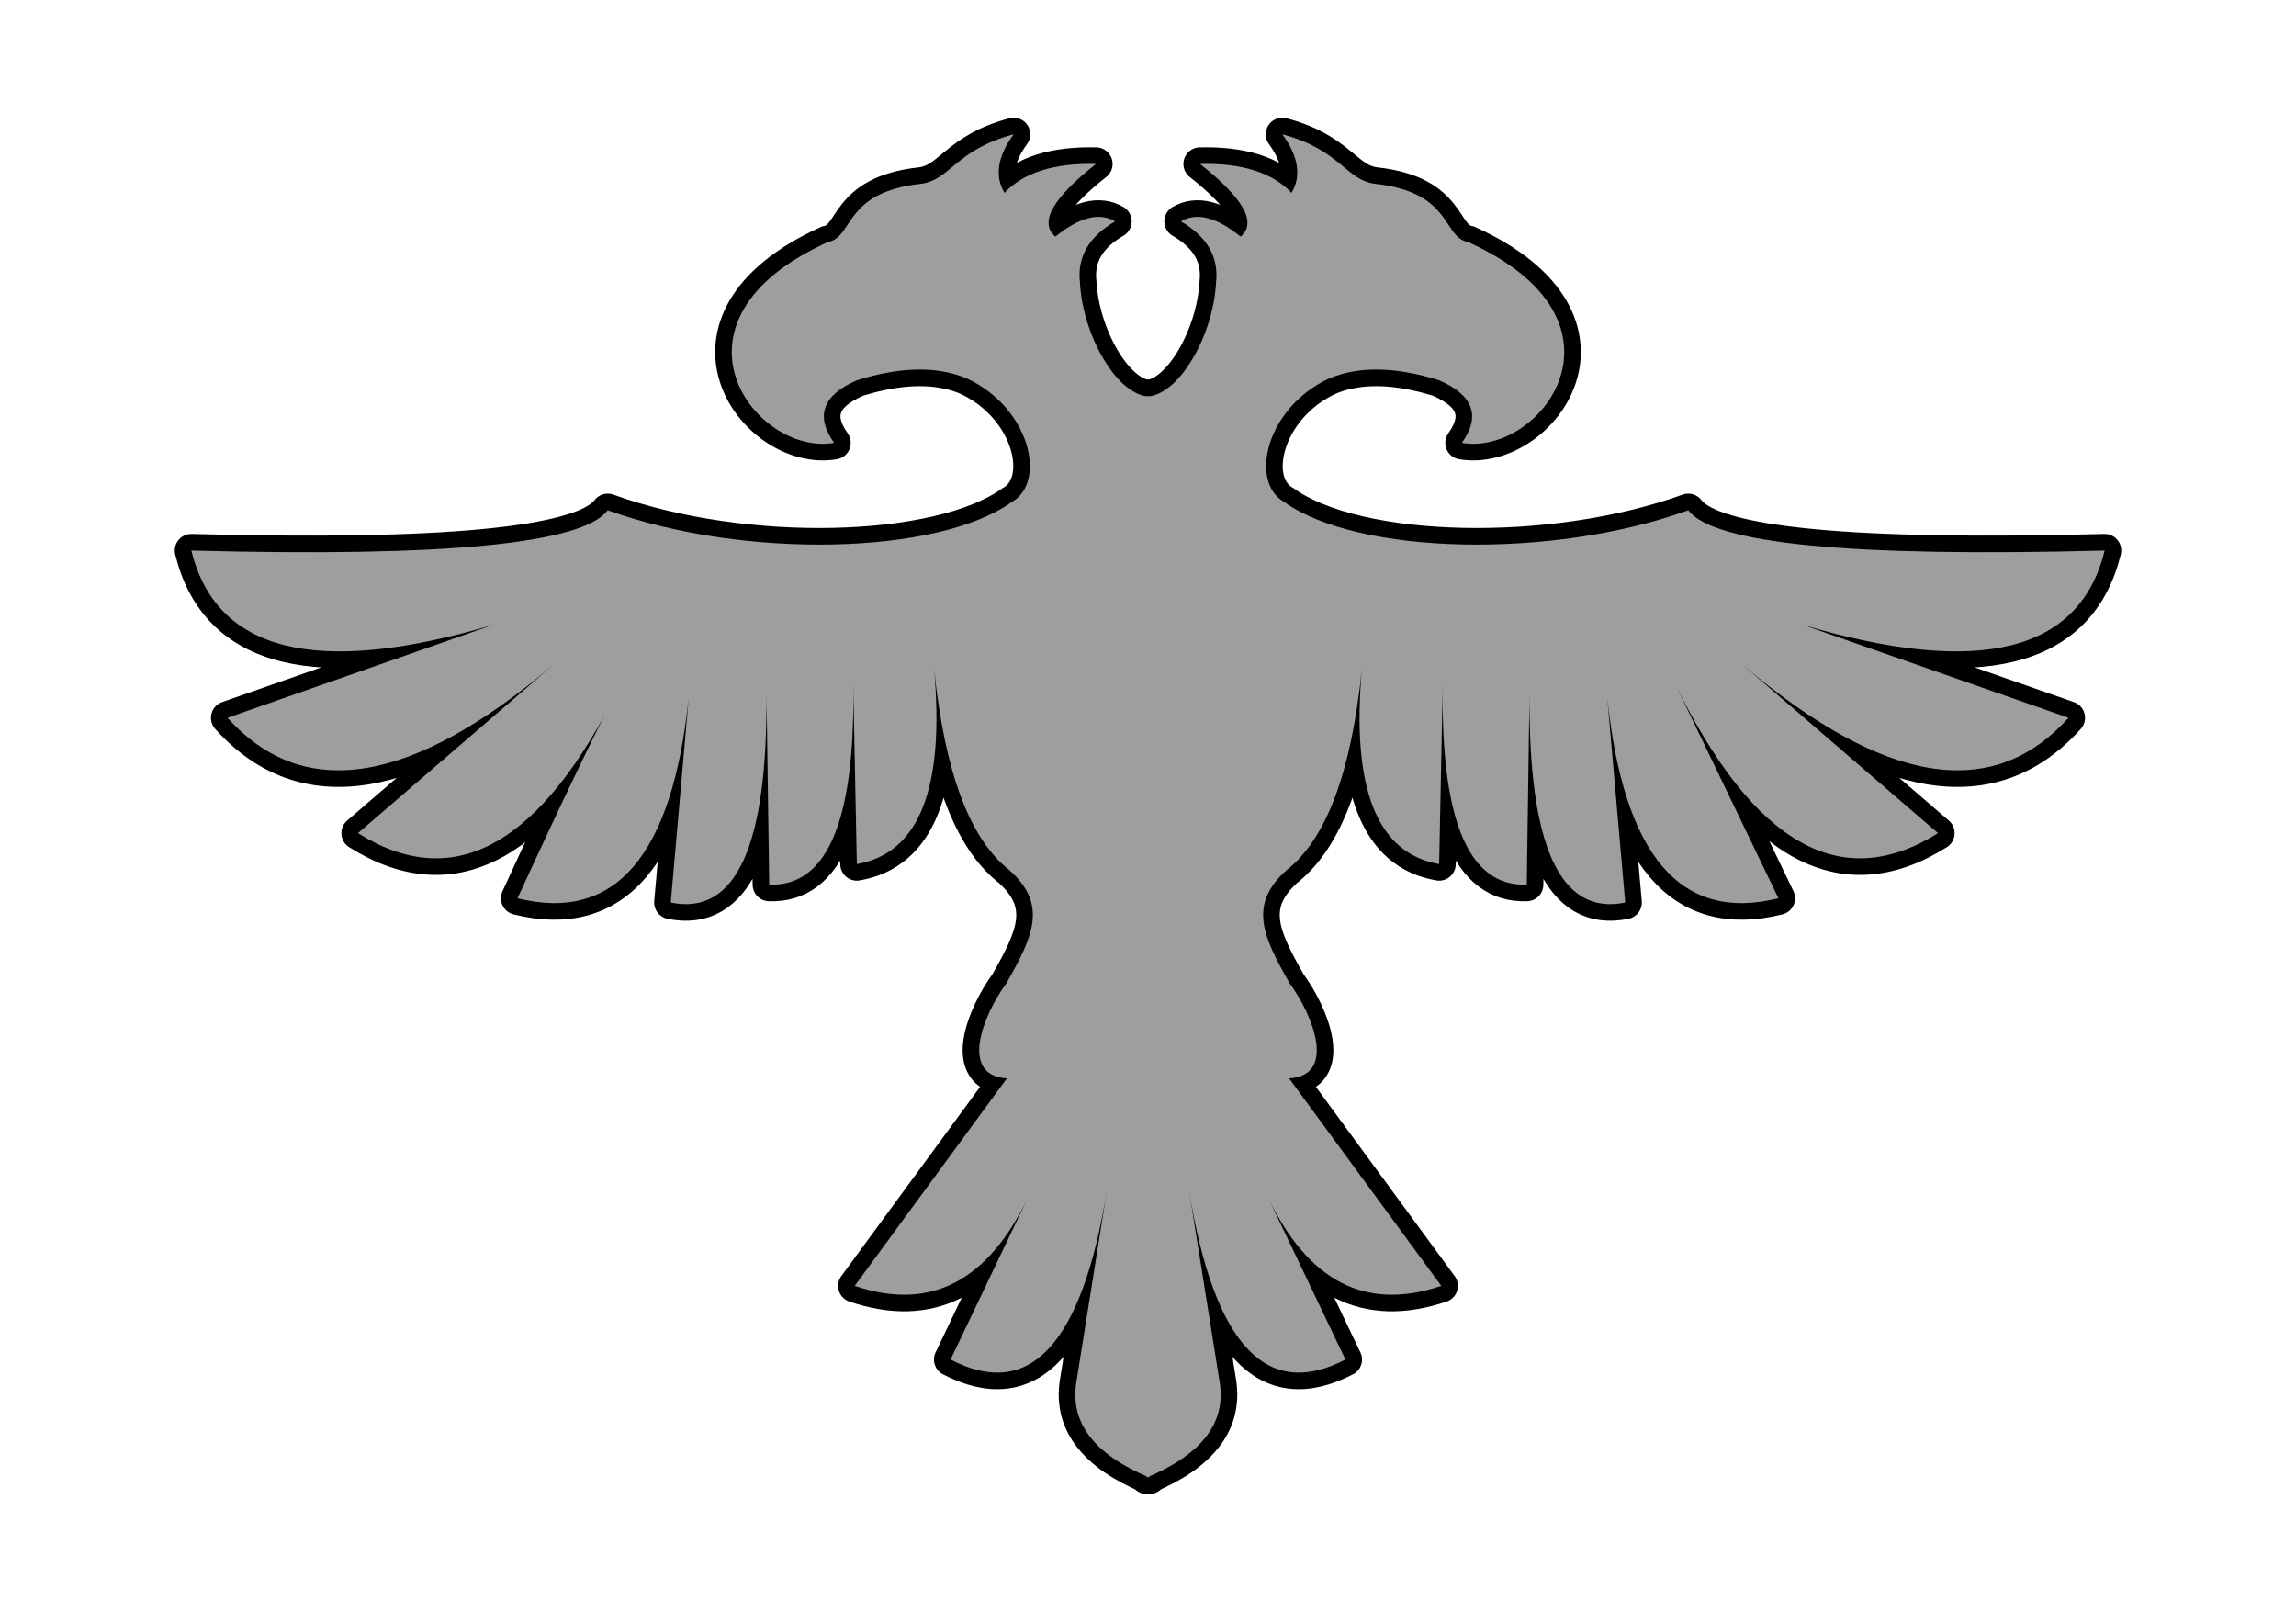
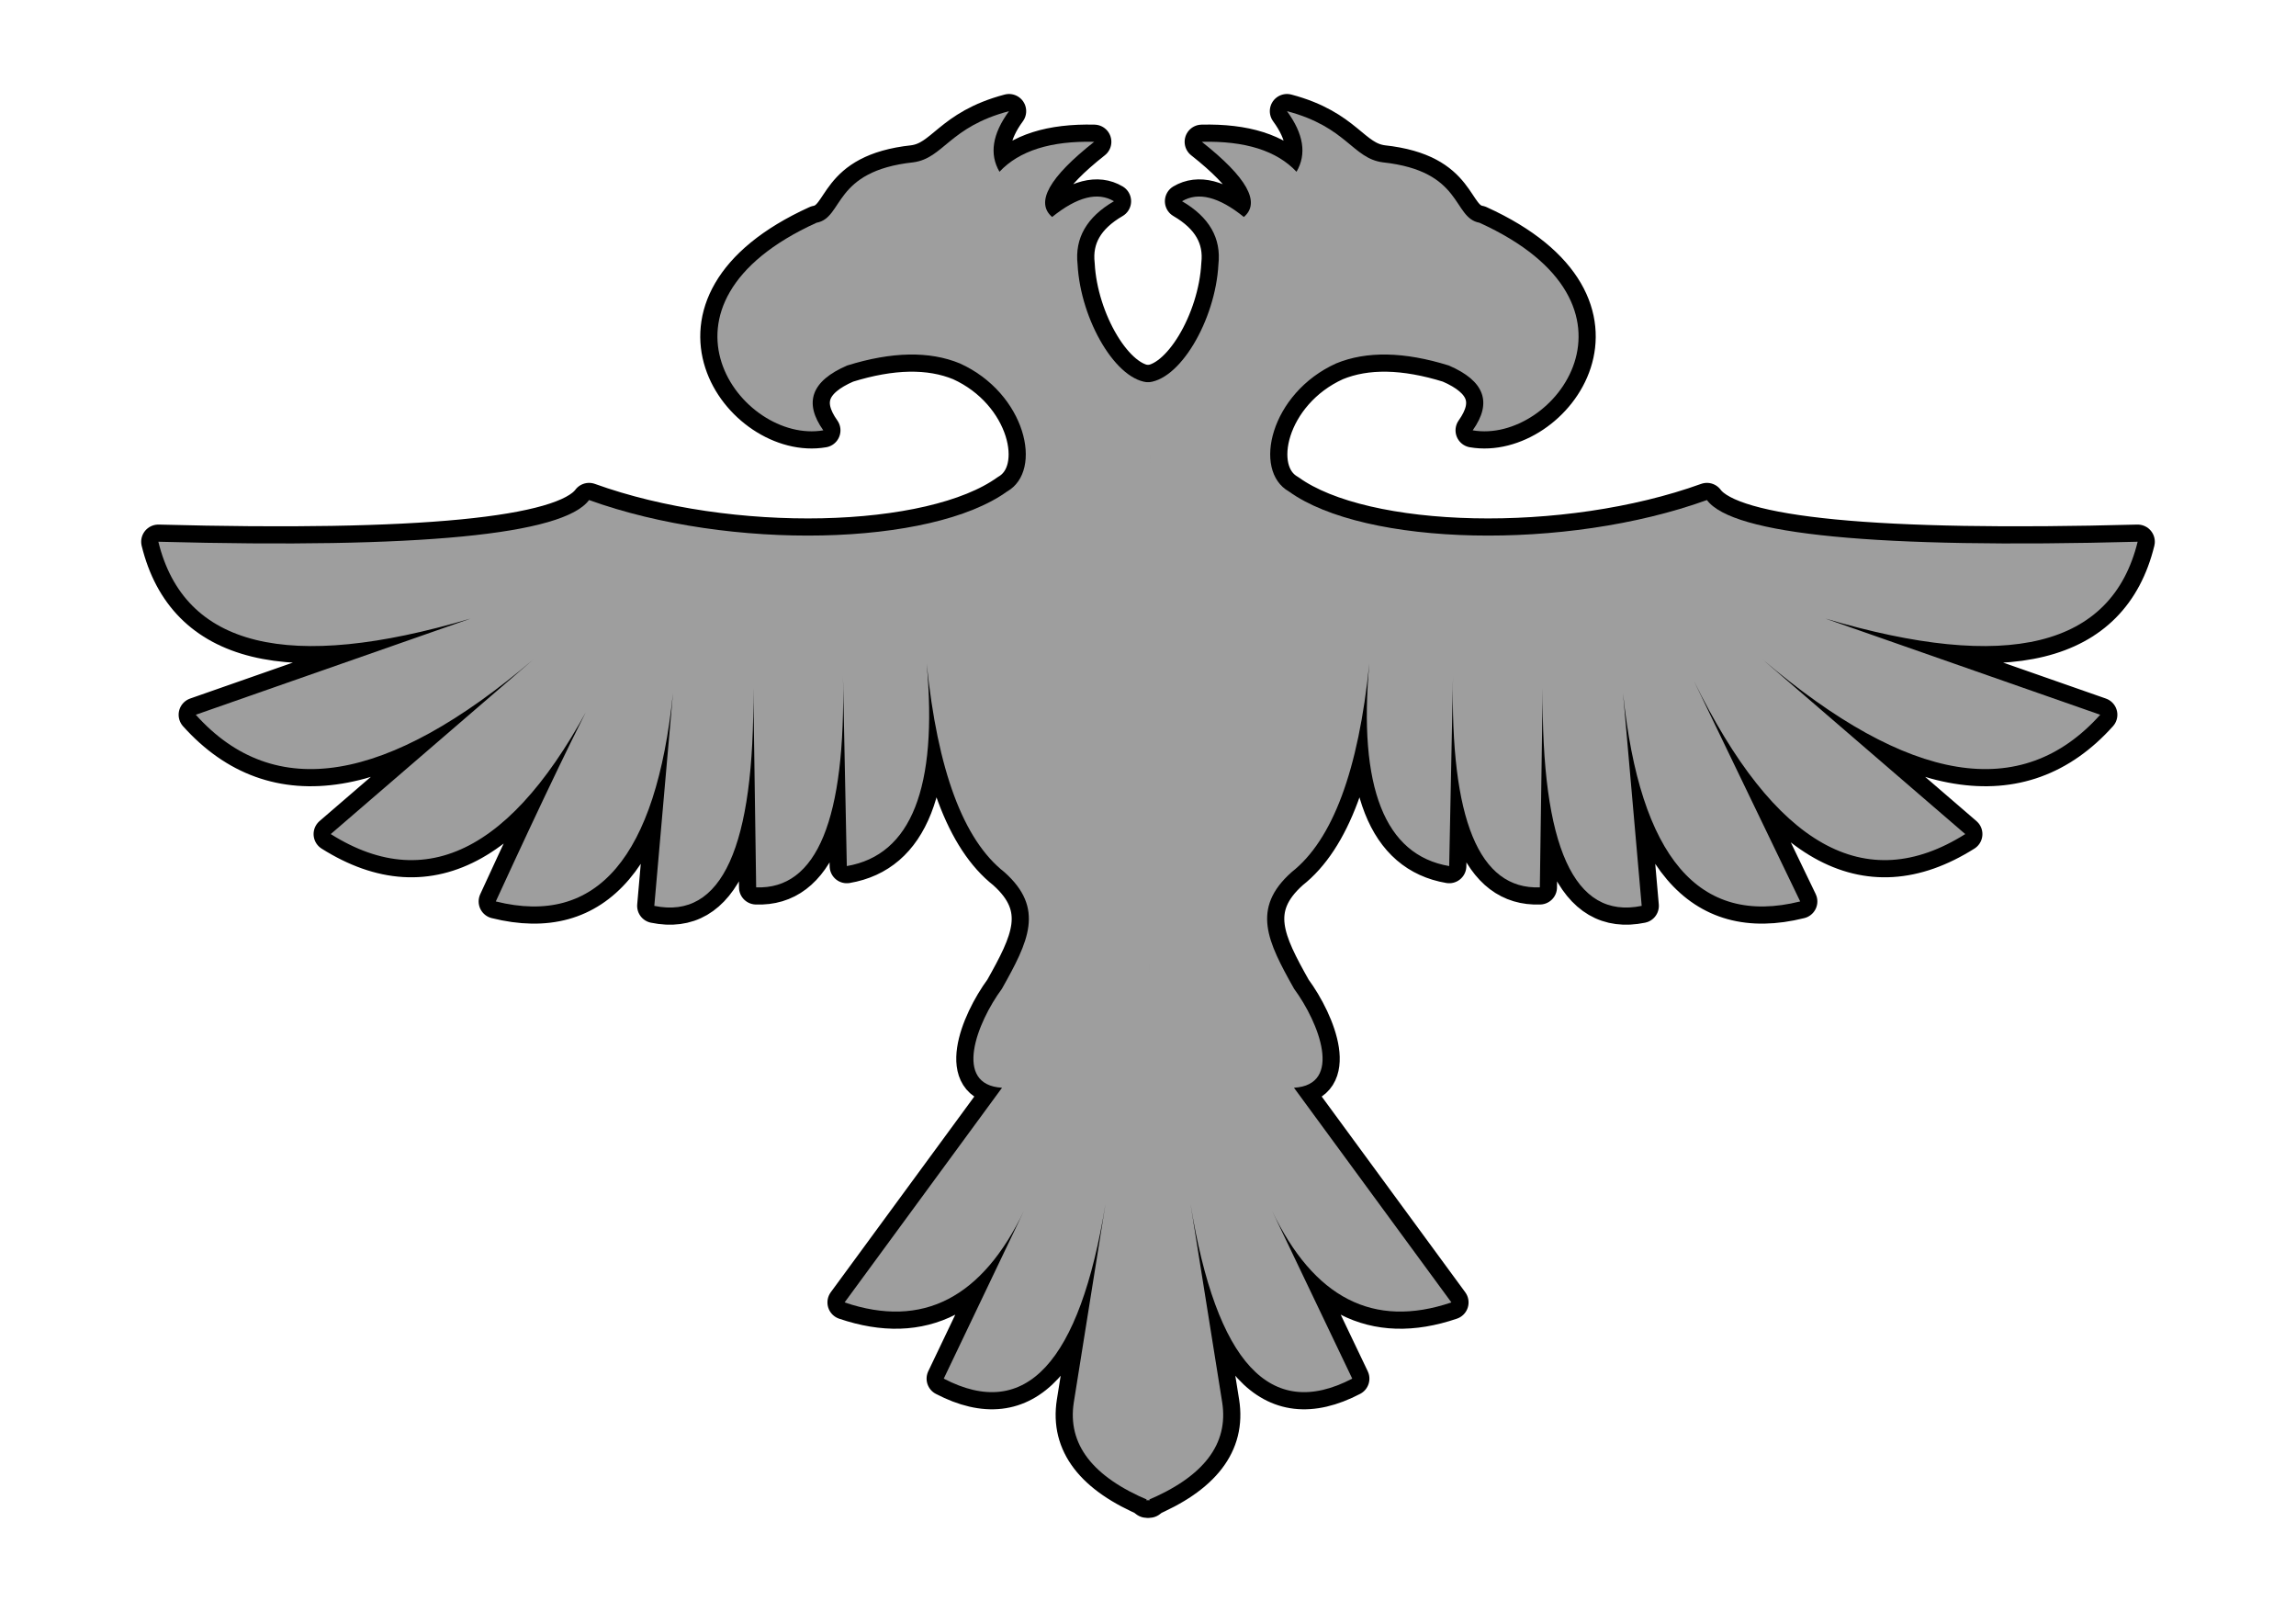
- <svg xmlns="http://www.w3.org/2000/svg" width="100%" height="100%" version="1.1" style="stroke-linecap: round; stroke-linejoin: round;" viewBox="-857.608 -269.707 1729.796 1214.162">
-   <defs id="SvgjsDefs5768">
+ <svg xmlns="http://www.w3.org/2000/svg" width="100%" height="100%" version="1.1" style="stroke-linecap: round; stroke-linejoin: round;" viewBox="-828.778 -249.471 1672.136 1173.69">
+   <defs id="SvgjsDefs1136">
    <linearGradient id="SvgjsLinearGradient1281" x1="0" y1="0" x2="0.997" y2="0">
      <stop id="SvgjsStop1282" stop-opacity="1" stop-color="#000000" offset="0" />
      <stop id="SvgjsStop1283" stop-opacity="1" stop-color="#ffffff" offset="1" />
    </linearGradient>
    <linearGradient id="SvgjsLinearGradient1394" x1="2.112697361849452e-8" y1="0" x2="0.997" y2="0">
      <stop id="SvgjsStop1395" stop-opacity="1" stop-color="#000000" offset="0" />
      <stop id="SvgjsStop1396" stop-opacity="1" stop-color="#ffffff" offset="1" />
    </linearGradient>
  </defs>
  <svg id="S-5c-621be2" style="overflow: visible; pointer-events: none; display: none;" data-hidden="true" data-disabled="true">
    <g id="SvgjsG26512" transform="matrix(1,0,0,1,-8.330423,-16.42874)">
      <g id="SvgjsG26510" transform="matrix(1,0,0,1,2.2737367544323206e-13,0)">
        <path id="SvgjsPath26508" d="M-156.191 19.151C-131.891 19.074 -105.567 -26.241 -103.414 -66.768Q-100.196 -95.497 -129.901 -112.797Q-112.159 -123.341 -84.878 -101.318Q-66.268 -117.202 -115.518 -156.067Q-68.068 -157.213 -46.536 -134.254Q-35.272 -153.513 -53.484 -178.383C-9.889 -166.877 -5.834 -144.088 16.216 -141.127C75.187 -134.766 66.754 -100.775 86.699 -97.13C218.13 -37.426 141.28 64.321 81.772 54.04Q103.42 23.631 64.392 6.827Q15.541 -8.366 -17.686 5.312C-65.531 26.947 -78.848 83.391 -52.085 98.558C3.295 138.472 149.572 141.929 252.357 104.798Q280.5 142.751 566.051 135.159Q537.84 250.148 338.633 191.109L538.778 261.147Q452.825 356.96 292.801 220.76L440.493 348.036Q331.298 416.789 242.834 236.382Q267.638 282.513 320.288 397.087Q209.712 424.635 191.269 245.498L204.85 400.312Q131.069 415.55 132.757 241.551L130.669 386.829Q64.255 389.423 67.437 232.878L64.653 371.336Q-5.739 359.299 6.479 223.957Q-5.368 340.66 -50.087 375.73C-79.807 402.187 -67.595 426.325 -48.299 460.706C-30.108 485.353 -12.49 530.726 -48.389 532.754L66.263 689.074Q-18.73 717.933 -64.487 622.073L-5.947 744.579Q-95.43 791.151 -123.743 617.307L-100.673 761.79Q-93.493 807.483 -155.666 833.419 " style="stroke: rgb(0, 0, 0); stroke-opacity: 1; stroke-width: 0; fill: rgb(255, 255, 255); fill-opacity: 1;" transform="matrix(1,0,0,1,161.9873,9.856336)" data-fill="#737373" />
      </g>
      <g id="SvgjsG26506" transform="matrix(1,0,0,1,-719.2546,0)">
        <path id="SvgjsPath26504" d="M566.051 19.151C541.751 19.074 515.426 -26.241 513.273 -66.768Q510.056 -95.497 539.761 -112.797Q522.019 -123.341 494.738 -101.318Q476.127 -117.202 525.377 -156.067Q477.928 -157.213 456.396 -134.254Q445.131 -153.513 463.343 -178.383C419.748 -166.877 415.694 -144.088 393.643 -141.127C334.672 -134.766 343.106 -100.775 323.161 -97.13C191.729 -37.426 268.579 64.321 328.088 54.04Q306.439 23.631 345.468 6.827Q394.319 -8.366 427.546 5.312C475.391 26.947 488.708 83.391 461.945 98.558C406.565 138.472 260.287 141.929 157.503 104.798Q129.359 142.751 -156.191 135.159Q-127.98 250.148 71.227 191.109L-128.918 261.147Q-42.965 356.96 117.058 220.76L-30.633 348.036Q78.562 416.789 167.026 236.382Q142.222 282.513 89.571 397.087Q200.148 424.635 218.59 245.498L205.01 400.312Q278.791 415.55 277.102 241.551L279.19 386.829Q345.605 389.423 342.423 232.878L345.207 371.336Q415.598 359.299 403.381 223.957Q415.228 340.66 459.946 375.73C489.667 402.187 477.455 426.325 458.158 460.706C439.968 485.353 422.35 530.726 458.249 532.754L343.597 689.074Q428.59 717.933 474.346 622.073L415.807 744.579Q505.289 791.151 533.603 617.307L510.532 761.79Q503.352 807.483 565.525 833.419 " style="stroke: rgb(0, 0, 0); stroke-opacity: 1; stroke-width: 0; fill: rgb(255, 255, 255); fill-opacity: 1;" transform="matrix(1,0,0,1,161.9873,9.856328)" data-fill="#737373" />
      </g>
    </g>
    <g id="G-36-75ad79" transform="matrix(1,0,0,1,-0.7973195,-9.88028)">
      <g id="SvgjsG18204" transform="matrix(1,0,0,1,2.2737367544323206e-13,0)">
        <path id="SvgjsPath18202" d="M-156.191 19.151C-131.891 19.074 -105.567 -26.241 -103.414 -66.768Q-100.196 -95.497 -129.901 -112.797Q-112.159 -123.341 -84.878 -101.318Q-66.268 -117.202 -115.518 -156.067Q-68.068 -157.213 -46.536 -134.254Q-35.272 -153.513 -53.484 -178.383C-9.889 -166.877 -5.834 -144.088 16.216 -141.127C75.187 -134.766 66.754 -100.775 86.699 -97.13C218.13 -37.426 141.28 64.321 81.772 54.04Q103.42 23.631 64.392 6.827Q15.541 -8.366 -17.686 5.312C-65.531 26.947 -78.848 83.391 -52.085 98.558C3.295 138.472 149.572 141.929 252.357 104.798Q280.5 142.751 566.051 135.159Q537.84 250.148 338.633 191.109L538.778 261.147Q452.825 356.96 292.801 220.76L440.493 348.036Q331.298 416.789 242.834 236.382Q267.638 282.513 320.288 397.087Q209.712 424.635 191.269 245.498L204.85 400.312Q131.069 415.55 132.757 241.551L130.669 386.829Q64.255 389.423 67.437 232.878L64.653 371.336Q-5.739 359.299 6.479 223.957Q-5.368 340.66 -50.087 375.73C-79.807 402.187 -67.595 426.325 -48.299 460.706C-30.108 485.353 -12.49 530.726 -48.389 532.754L66.263 689.074Q-18.73 717.933 -64.487 622.073L-5.947 744.579Q-95.43 791.151 -123.743 617.307L-100.673 761.79Q-93.493 807.483 -155.666 833.419 " style="stroke: rgb(0, 0, 0); stroke-opacity: 1; stroke-width: 0; fill: rgb(0, 0, 0); fill-opacity: 1;" transform="matrix(1,0,0,1,161.9873,9.856336)" data-fill="#737373" />
      </g>
      <g id="SvgjsG18208" transform="matrix(1,0,0,1,-719.2546,0)">
        <path id="SvgjsPath18206" d="M566.051 19.151C541.751 19.074 515.426 -26.241 513.273 -66.768Q510.056 -95.497 539.761 -112.797Q522.019 -123.341 494.738 -101.318Q476.127 -117.202 525.377 -156.067Q477.928 -157.213 456.396 -134.254Q445.131 -153.513 463.343 -178.383C419.748 -166.877 415.694 -144.088 393.643 -141.127C334.672 -134.766 343.106 -100.775 323.161 -97.13C191.729 -37.426 268.579 64.321 328.088 54.04Q306.439 23.631 345.468 6.827Q394.319 -8.366 427.546 5.312C475.391 26.947 488.708 83.391 461.945 98.558C406.565 138.472 260.287 141.929 157.503 104.798Q129.359 142.751 -156.191 135.159Q-127.98 250.148 71.227 191.109L-128.918 261.147Q-42.965 356.96 117.058 220.76L-30.633 348.036Q78.562 416.789 167.026 236.382Q142.222 282.513 89.571 397.087Q200.148 424.635 218.59 245.498L205.01 400.312Q278.791 415.55 277.102 241.551L279.19 386.829Q345.605 389.423 342.423 232.878L345.207 371.336Q415.598 359.299 403.381 223.957Q415.228 340.66 459.946 375.73C489.667 402.187 477.455 426.325 458.158 460.706C439.968 485.353 422.35 530.726 458.249 532.754L343.597 689.074Q428.59 717.933 474.346 622.073L415.807 744.579Q505.289 791.151 533.603 617.307L510.532 761.79Q503.352 807.483 565.525 833.419 " style="stroke: rgb(0, 0, 0); stroke-opacity: 1; stroke-width: 0; fill: rgb(0, 0, 0); fill-opacity: 1;" transform="matrix(1,0,0,1,161.9873,9.856328)" data-fill="#737373" />
      </g>
    </g>
  </svg>
  <svg id="S-20-7d59cf" style="overflow: visible; pointer-events: all;" data-disabled="false" data-hidden="false">
    <g id="G-01-50a0c3">
      <g id="G-48-61aa73" transform="matrix(1,0,0,1,2.2737367544323206e-13,0)">
        <path id="P-6f-9209c9" d="M-156.191 19.151C-131.891 19.074 -105.567 -26.241 -103.414 -66.768Q-100.196 -95.497 -129.901 -112.797Q-112.159 -123.341 -84.878 -101.318Q-66.268 -117.202 -115.518 -156.067Q-68.068 -157.213 -46.536 -134.254Q-35.272 -153.513 -53.484 -178.383C-9.889 -166.877 -5.834 -144.088 16.216 -141.127C75.187 -134.766 66.754 -100.775 86.699 -97.13C218.13 -37.426 141.28 64.321 81.772 54.04Q103.42 23.631 64.392 6.827Q15.541 -8.366 -17.686 5.312C-65.531 26.947 -78.848 83.391 -52.085 98.558C3.295 138.472 149.572 141.929 252.357 104.798Q280.5 142.751 566.051 135.159Q537.84 250.148 338.633 191.109L538.778 261.147Q452.825 356.96 292.801 220.76L440.493 348.036Q331.298 416.789 242.834 236.382L320.288 397.087Q209.712 424.635 191.269 245.498L204.85 400.312Q131.069 415.55 132.757 241.551L130.669 386.829Q64.255 389.423 67.437 232.878L64.653 371.336Q-5.739 359.299 6.479 223.957Q-5.368 340.66 -50.087 375.73C-79.807 402.187 -67.595 426.325 -48.299 460.706C-30.108 485.353 -12.49 530.726 -48.389 532.754L66.263 689.074Q-18.73 717.933 -64.487 622.073L-5.947 744.579Q-95.43 791.151 -123.743 617.307L-100.673 761.79Q-93.493 807.483 -155.666 833.419 " style="stroke: rgb(0, 0, 0); stroke-opacity: 1; stroke-width: 25; fill: rgb(115, 115, 115); fill-opacity: 1;" transform="matrix(1,0,0,1,161.9873,9.856336)" data-fill="#737373" />
      </g>
      <g id="G-48-61aa73" transform="matrix(1,0,0,1,-719.2546,0)">
        <path id="P-6f-9209c9" d="M566.051 19.151C541.751 19.074 515.426 -26.241 513.273 -66.768Q510.056 -95.497 539.761 -112.797Q522.019 -123.341 494.738 -101.318Q476.127 -117.202 525.377 -156.067Q477.928 -157.213 456.396 -134.254Q445.131 -153.513 463.343 -178.383C419.748 -166.877 415.694 -144.088 393.643 -141.127C334.672 -134.766 343.106 -100.775 323.161 -97.13C191.729 -37.426 268.579 64.321 328.088 54.04Q306.439 23.631 345.468 6.827Q394.319 -8.366 427.546 5.312C475.391 26.947 488.708 83.391 461.945 98.558C406.565 138.472 260.287 141.929 157.503 104.798Q129.359 142.751 -156.191 135.159Q-127.98 250.148 71.227 191.109L-128.918 261.147Q-42.965 356.96 117.058 220.76L-30.633 348.036Q78.562 416.789 167.026 236.382Q142.222 282.513 89.571 397.087Q200.148 424.635 218.59 245.498L205.01 400.312Q278.791 415.55 277.102 241.551L279.19 386.829Q345.605 389.423 342.423 232.878L345.207 371.336Q415.598 359.299 403.381 223.957Q415.228 340.66 459.946 375.73C489.667 402.187 477.455 426.325 458.158 460.706C439.968 485.353 422.35 530.726 458.249 532.754L343.597 689.074Q428.59 717.933 474.346 622.073L415.807 744.579Q505.289 791.151 533.603 617.307L510.532 761.79Q503.352 807.483 565.525 833.419 " style="stroke: rgb(0, 0, 0); stroke-opacity: 1; stroke-width: 25; fill: rgb(115, 115, 115); fill-opacity: 1;" transform="matrix(1,0,0,1,161.9873,9.856328)" data-fill="#737373" />
      </g>
    </g>
    <g id="SvgjsG93676" transform="matrix(1,0,0,1,2.2737367544323206e-13,0)">
      <path id="SvgjsPath93674" d="M-156.191 19.151C-131.891 19.074 -105.567 -26.241 -103.414 -66.768Q-100.196 -95.497 -129.901 -112.797Q-112.159 -123.341 -84.878 -101.318Q-66.268 -117.202 -115.518 -156.067Q-68.068 -157.213 -46.536 -134.254Q-35.272 -153.513 -53.484 -178.383C-9.889 -166.877 -5.834 -144.088 16.216 -141.127C75.187 -134.766 66.754 -100.775 86.699 -97.13C218.13 -37.426 141.28 64.321 81.772 54.04Q103.42 23.631 64.392 6.827Q15.541 -8.366 -17.686 5.312C-65.531 26.947 -78.848 83.391 -52.085 98.558C3.295 138.472 149.572 141.929 252.357 104.798Q280.5 142.751 566.051 135.159Q537.84 250.148 338.633 191.109L538.778 261.147Q452.825 356.96 292.801 220.76L440.493 348.036Q331.298 416.789 242.834 236.382L320.288 397.087Q209.712 424.635 191.269 245.498L204.85 400.312Q131.069 415.55 132.757 241.551L130.669 386.829Q64.255 389.423 67.437 232.878L64.653 371.336Q-5.739 359.299 6.479 223.957Q-5.368 340.66 -50.087 375.73C-79.807 402.187 -67.595 426.325 -48.299 460.706C-30.108 485.353 -12.49 530.726 -48.389 532.754L66.263 689.074Q-18.73 717.933 -64.487 622.073L-5.947 744.579Q-95.43 791.151 -123.743 617.307L-100.673 761.79Q-93.493 807.483 -155.666 833.419 " style="stroke: rgb(0, 0, 0); stroke-opacity: 1; stroke-width: 0; fill: rgb(158, 158, 158); fill-opacity: 1;" transform="matrix(1,0,0,1,161.9873,9.856336)" data-fill="#737373" />
    </g>
    <g id="SvgjsG93672" transform="matrix(1,0,0,1,-719.2546,0)">
      <path id="SvgjsPath93670" d="M566.051 19.151C541.751 19.074 515.426 -26.241 513.273 -66.768Q510.056 -95.497 539.761 -112.797Q522.019 -123.341 494.738 -101.318Q476.127 -117.202 525.377 -156.067Q477.928 -157.213 456.396 -134.254Q445.131 -153.513 463.343 -178.383C419.748 -166.877 415.694 -144.088 393.643 -141.127C334.672 -134.766 343.106 -100.775 323.161 -97.13C191.729 -37.426 268.579 64.321 328.088 54.04Q306.439 23.631 345.468 6.827Q394.319 -8.366 427.546 5.312C475.391 26.947 488.708 83.391 461.945 98.558C406.565 138.472 260.287 141.929 157.503 104.798Q129.359 142.751 -156.191 135.159Q-127.98 250.148 71.227 191.109L-128.918 261.147Q-42.965 356.96 117.058 220.76L-30.633 348.036Q78.562 416.789 167.026 236.382Q142.222 282.513 89.571 397.087Q200.148 424.635 218.59 245.498L205.01 400.312Q278.791 415.55 277.102 241.551L279.19 386.829Q345.605 389.423 342.423 232.878L345.207 371.336Q415.598 359.299 403.381 223.957Q415.228 340.66 459.946 375.73C489.667 402.187 477.455 426.325 458.158 460.706C439.968 485.353 422.35 530.726 458.249 532.754L343.597 689.074Q428.59 717.933 474.346 622.073L415.807 744.579Q505.289 791.151 533.603 617.307L510.532 761.79Q503.352 807.483 565.525 833.419 " style="stroke: rgb(0, 0, 0); stroke-opacity: 1; stroke-width: 0; fill: rgb(158, 158, 158); fill-opacity: 1;" transform="matrix(1,0,0,1,161.9873,9.856328)" data-fill="#737373" />
    </g>
  </svg>
  <svg id="S-a9-16429f" style="overflow: visible; pointer-events: none; display: none;" data-hidden="true" data-disabled="true">
    <g id="SvgjsG10756">
      <g id="SvgjsG10754" transform="matrix(1,0,0,1,2.2737367544323206e-13,0)">
        <path id="SvgjsPath10752" d="M-156.191 19.151C-131.891 19.074 -105.567 -26.241 -103.414 -66.768Q-100.196 -95.497 -129.901 -112.797Q-112.159 -123.341 -84.878 -101.318Q-66.268 -117.202 -115.518 -156.067Q-68.068 -157.213 -46.536 -134.254Q-35.272 -153.513 -53.484 -178.383C-9.889 -166.877 -5.834 -144.088 16.216 -141.127C75.187 -134.766 66.754 -100.775 86.699 -97.13C218.13 -37.426 141.28 64.321 81.772 54.04Q103.42 23.631 64.392 6.827Q15.541 -8.366 -17.686 5.312C-65.531 26.947 -78.848 83.391 -52.085 98.558C3.295 138.472 149.572 141.929 252.357 104.798Q280.5 142.751 566.051 135.159Q537.84 250.148 338.633 191.109L538.778 261.147Q452.825 356.96 292.801 220.76L440.493 348.036Q331.298 416.789 242.834 236.382L320.288 397.087Q209.712 424.635 191.269 245.498L204.85 400.312Q131.069 415.55 132.757 241.551L130.669 386.829Q64.255 389.423 67.437 232.878L64.653 371.336Q-5.739 359.299 6.479 223.957Q-5.368 340.66 -50.087 375.73C-79.807 402.187 -67.595 426.325 -48.299 460.706C-30.108 485.353 -12.49 530.726 -48.389 532.754L66.263 689.074Q-18.73 717.933 -64.487 622.073L-5.947 744.579Q-95.43 791.151 -123.743 617.307L-100.673 761.79Q-93.493 807.483 -155.666 833.419 " style="stroke: rgb(0, 0, 0); stroke-opacity: 1; stroke-width: 25; fill: rgb(115, 115, 115); fill-opacity: 1;" transform="matrix(1,0,0,1,161.9873,9.856336)" data-fill="#737373" />
      </g>
      <g id="SvgjsG10750" transform="matrix(1,0,0,1,-719.2546,0)">
        <path id="SvgjsPath10748" d="M566.051 19.151C541.751 19.074 515.426 -26.241 513.273 -66.768Q510.056 -95.497 539.761 -112.797Q522.019 -123.341 494.738 -101.318Q476.127 -117.202 525.377 -156.067Q477.928 -157.213 456.396 -134.254Q445.131 -153.513 463.343 -178.383C419.748 -166.877 415.694 -144.088 393.643 -141.127C334.672 -134.766 343.106 -100.775 323.161 -97.13C191.729 -37.426 268.579 64.321 328.088 54.04Q306.439 23.631 345.468 6.827Q394.319 -8.366 427.546 5.312C475.391 26.947 488.708 83.391 461.945 98.558C406.565 138.472 260.287 141.929 157.503 104.798Q129.359 142.751 -156.191 135.159Q-127.98 250.148 71.227 191.109L-128.918 261.147Q-42.965 356.96 117.058 220.76L-30.633 348.036Q78.562 416.789 167.026 236.382Q142.222 282.513 89.571 397.087Q200.148 424.635 218.59 245.498L205.01 400.312Q278.791 415.55 277.102 241.551L279.19 386.829Q345.605 389.423 342.423 232.878L345.207 371.336Q415.598 359.299 403.381 223.957Q415.228 340.66 459.946 375.73C489.667 402.187 477.455 426.325 458.158 460.706C439.968 485.353 422.35 530.726 458.249 532.754L343.597 689.074Q428.59 717.933 474.346 622.073L415.807 744.579Q505.289 791.151 533.603 617.307L510.532 761.79Q503.352 807.483 565.525 833.419 " style="stroke: rgb(0, 0, 0); stroke-opacity: 1; stroke-width: 25; fill: rgb(115, 115, 115); fill-opacity: 1;" transform="matrix(1,0,0,1,161.9873,9.856328)" data-fill="#737373" />
      </g>
    </g>
    <g id="SvgjsG10764" transform="matrix(1,0,0,1,1.7053025658242404e-13,-5.684341886080802e-14)">
      <path id="SvgjsPath10762" d="M-156.191 19.151C-131.891 19.074 -105.567 -26.241 -103.413 -66.768Q-100.196 -95.498 -129.901 -112.797Q-112.159 -123.341 -84.878 -101.319Q-66.268 -117.203 -115.518 -156.067Q-68.068 -157.213 -46.536 -134.255Q-35.272 -153.514 -53.484 -178.383C-9.889 -166.877 -5.834 -144.088 16.216 -141.127C75.188 -134.766 66.754 -100.775 86.699 -97.13C218.13 -37.426 141.28 64.321 81.772 54.04Q103.42 23.631 64.392 6.827Q15.541 -8.366 -17.686 5.312C-65.531 26.947 -78.848 83.391 -52.085 98.558C3.295 138.472 149.572 141.929 252.357 104.798Q280.5 142.751 566.051 135.159Q537.84 250.148 338.633 191.108L538.778 261.146Q452.825 356.96 292.801 220.76L440.493 348.035Q331.298 416.789 242.834 236.382L320.288 397.087Q209.712 424.635 191.269 245.498L204.85 400.312Q131.069 415.55 132.757 241.551L130.669 386.829Q64.255 389.422 67.437 232.878L64.653 371.336Q-5.739 359.299 6.479 223.957Q-5.368 340.66 -50.087 375.73C-79.807 402.187 -67.595 426.325 -48.298 460.705C-30.108 485.353 -12.49 530.726 -48.389 532.754L66.263 689.074Q-18.73 717.932 -64.487 622.073L-5.947 744.579Q-95.43 791.151 -123.743 617.306L-100.673 761.79Q-93.493 807.483 -155.666 833.418 " style="stroke: rgb(0, 0, 0); stroke-opacity: 1; stroke-width: 0; fill: url(&quot;#SvgjsLinearGradient1281&quot;); fill-opacity: 1;" transform="matrix(1,0,0,1,161.9873,9.856374)" data-fill="#737373" />
    </g>
    <g id="SvgjsG10760" transform="matrix(1,0,0,1,-719.2546,-5.684341886080802e-14)">
      <path id="SvgjsPath10758" d="M566.051 19.151C541.751 19.074 515.426 -26.241 513.273 -66.768Q510.056 -95.497 539.761 -112.797Q522.019 -123.341 494.738 -101.318Q476.127 -117.202 525.377 -156.067Q477.928 -157.213 456.396 -134.254Q445.131 -153.513 463.343 -178.383C419.748 -166.877 415.694 -144.088 393.643 -141.127C334.672 -134.766 343.106 -100.775 323.161 -97.13C191.729 -37.426 268.579 64.321 328.088 54.04Q306.439 23.631 345.468 6.827Q394.319 -8.366 427.546 5.312C475.391 26.947 488.708 83.391 461.945 98.558C406.565 138.472 260.287 141.929 157.503 104.798Q129.359 142.751 -156.191 135.159Q-127.98 250.148 71.227 191.109L-128.918 261.147Q-42.965 356.96 117.058 220.76L-30.633 348.036Q78.562 416.789 167.026 236.382Q142.222 282.513 89.571 397.087Q200.148 424.635 218.59 245.498L205.01 400.312Q278.791 415.55 277.102 241.551L279.19 386.829Q345.605 389.423 342.423 232.878L345.207 371.336Q415.598 359.299 403.381 223.957Q415.228 340.66 459.946 375.73C489.667 402.187 477.455 426.325 458.158 460.706C439.968 485.353 422.35 530.726 458.249 532.754L343.597 689.074Q428.59 717.933 474.346 622.073L415.807 744.579Q505.289 791.151 533.603 617.307L510.532 761.79Q503.352 807.483 565.525 833.419 " style="stroke: rgb(0, 0, 0); stroke-opacity: 1; stroke-width: 0; fill: url(&quot;#SvgjsLinearGradient1394&quot;); fill-opacity: 1;" transform="matrix(1,0,0,1,161.9873,9.856328)" data-fill="#737373" />
    </g>
  </svg>
</svg>
